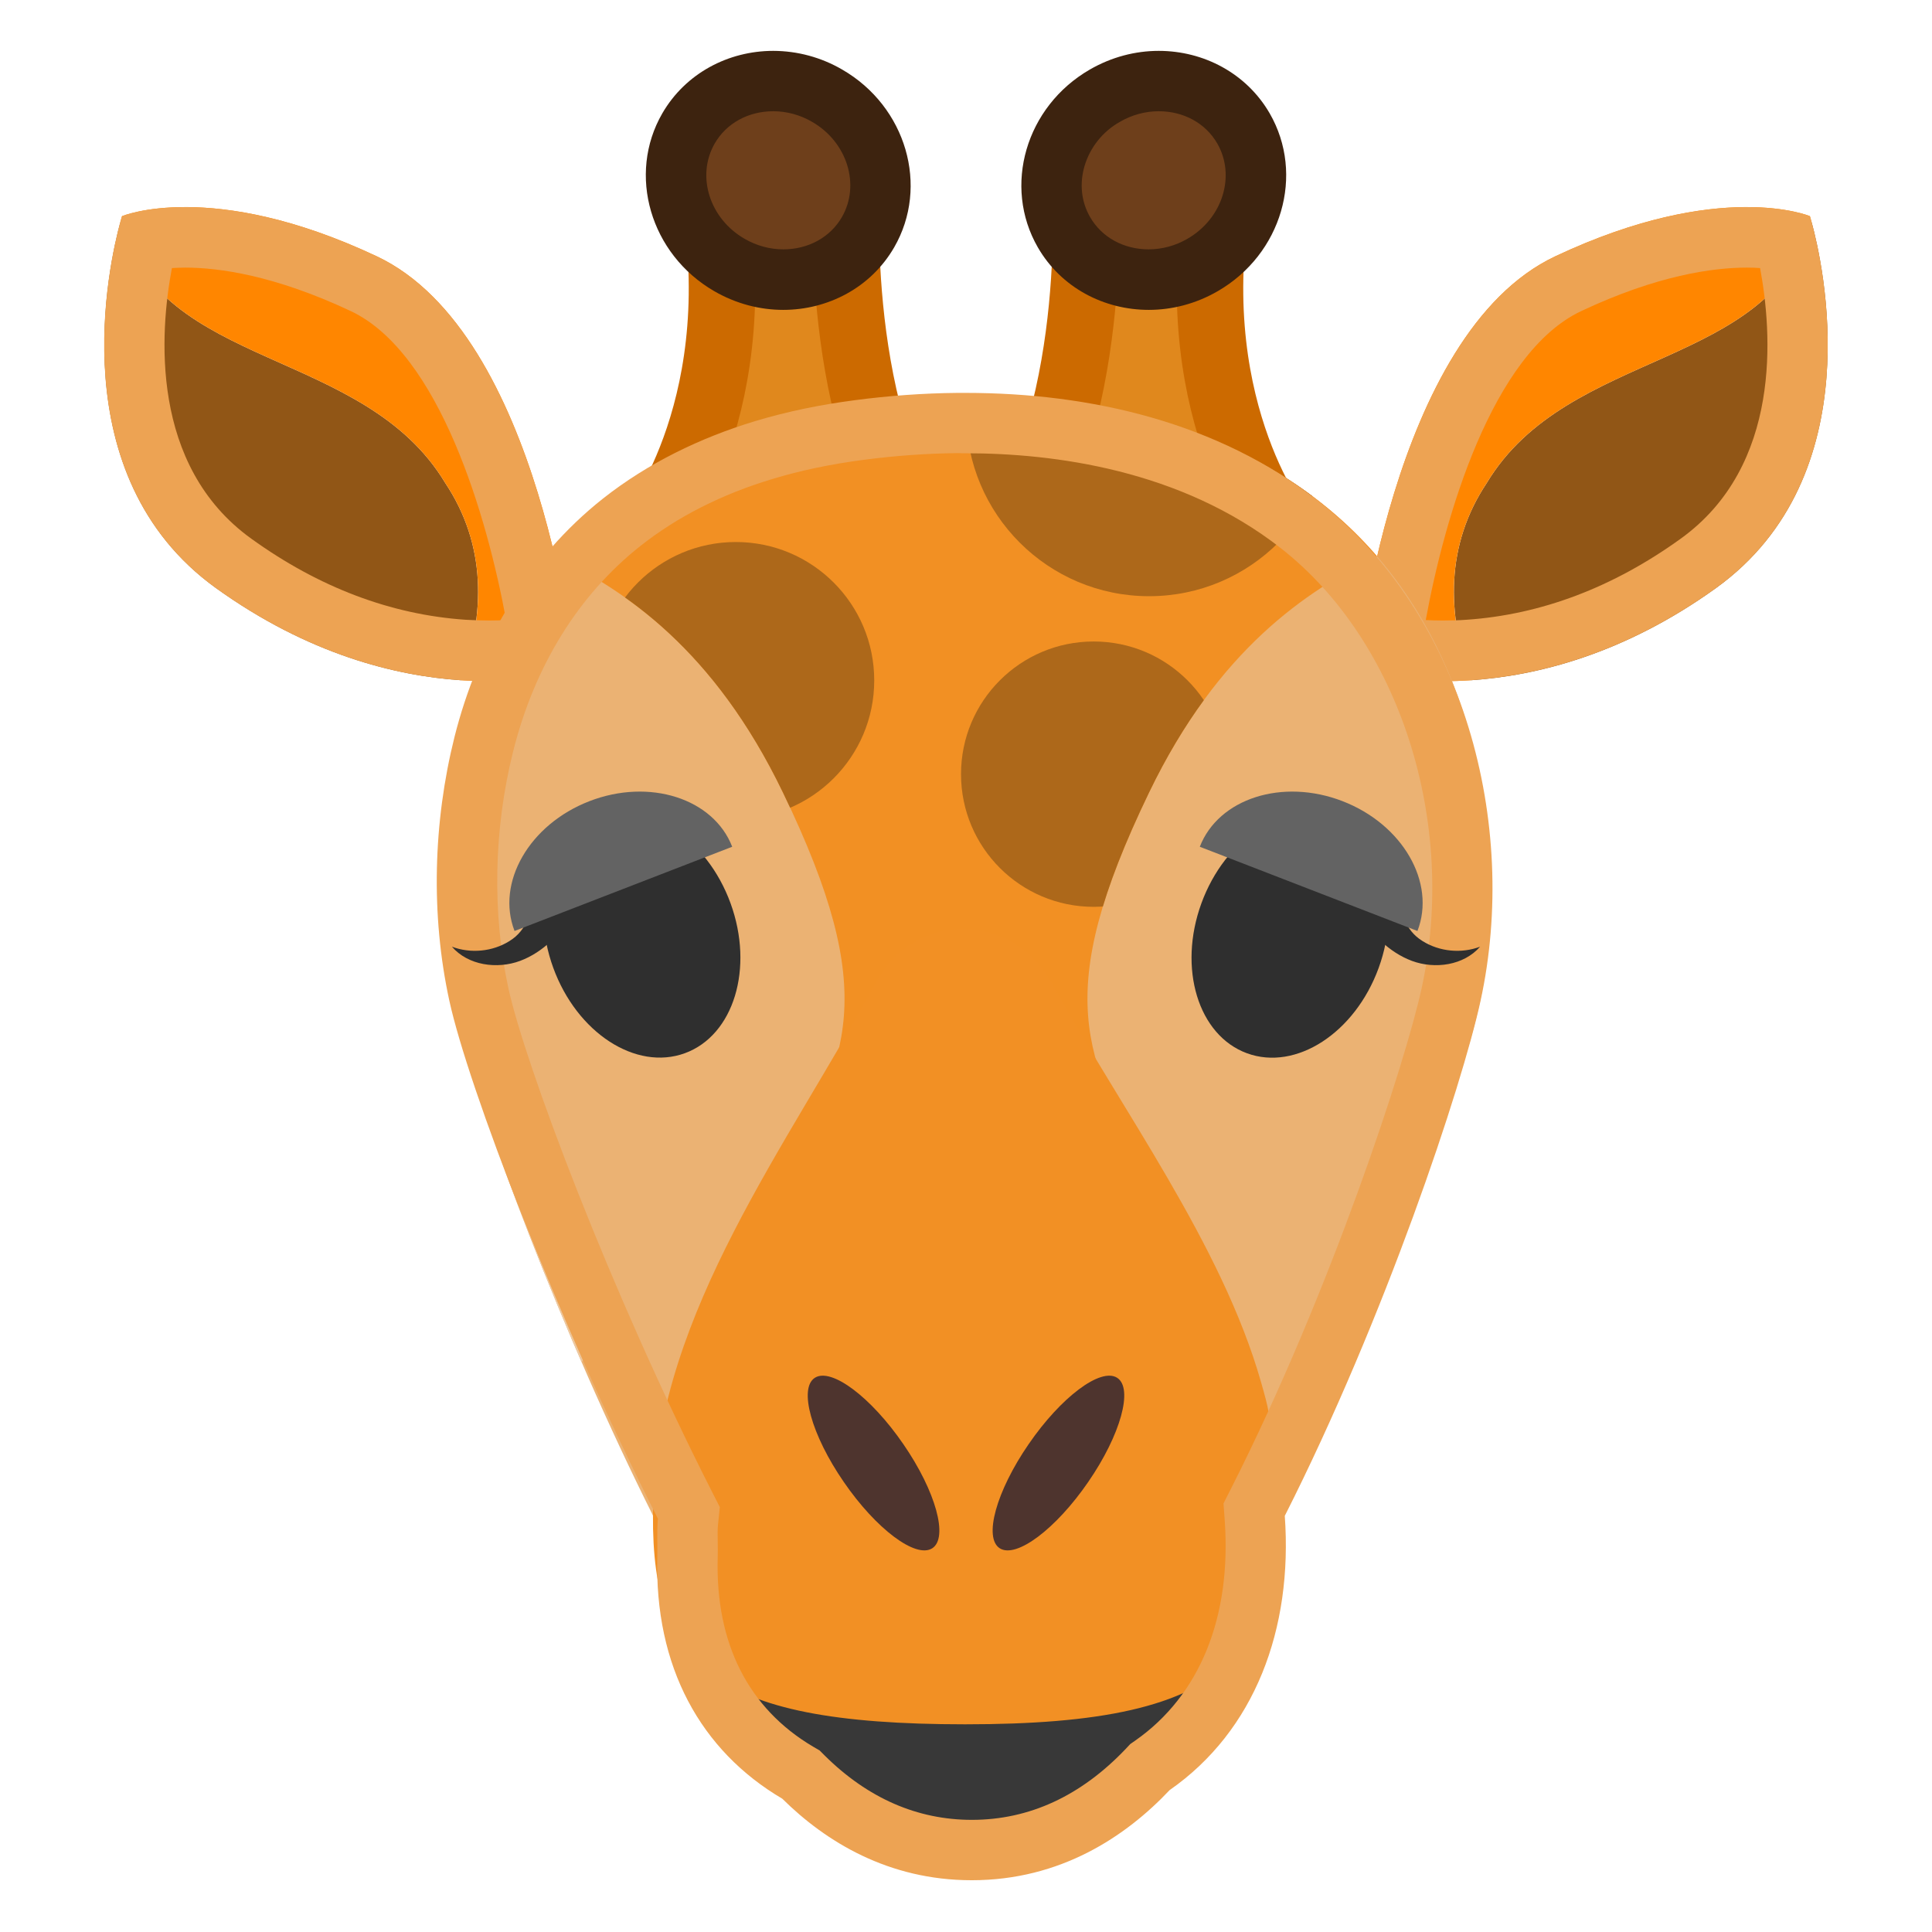
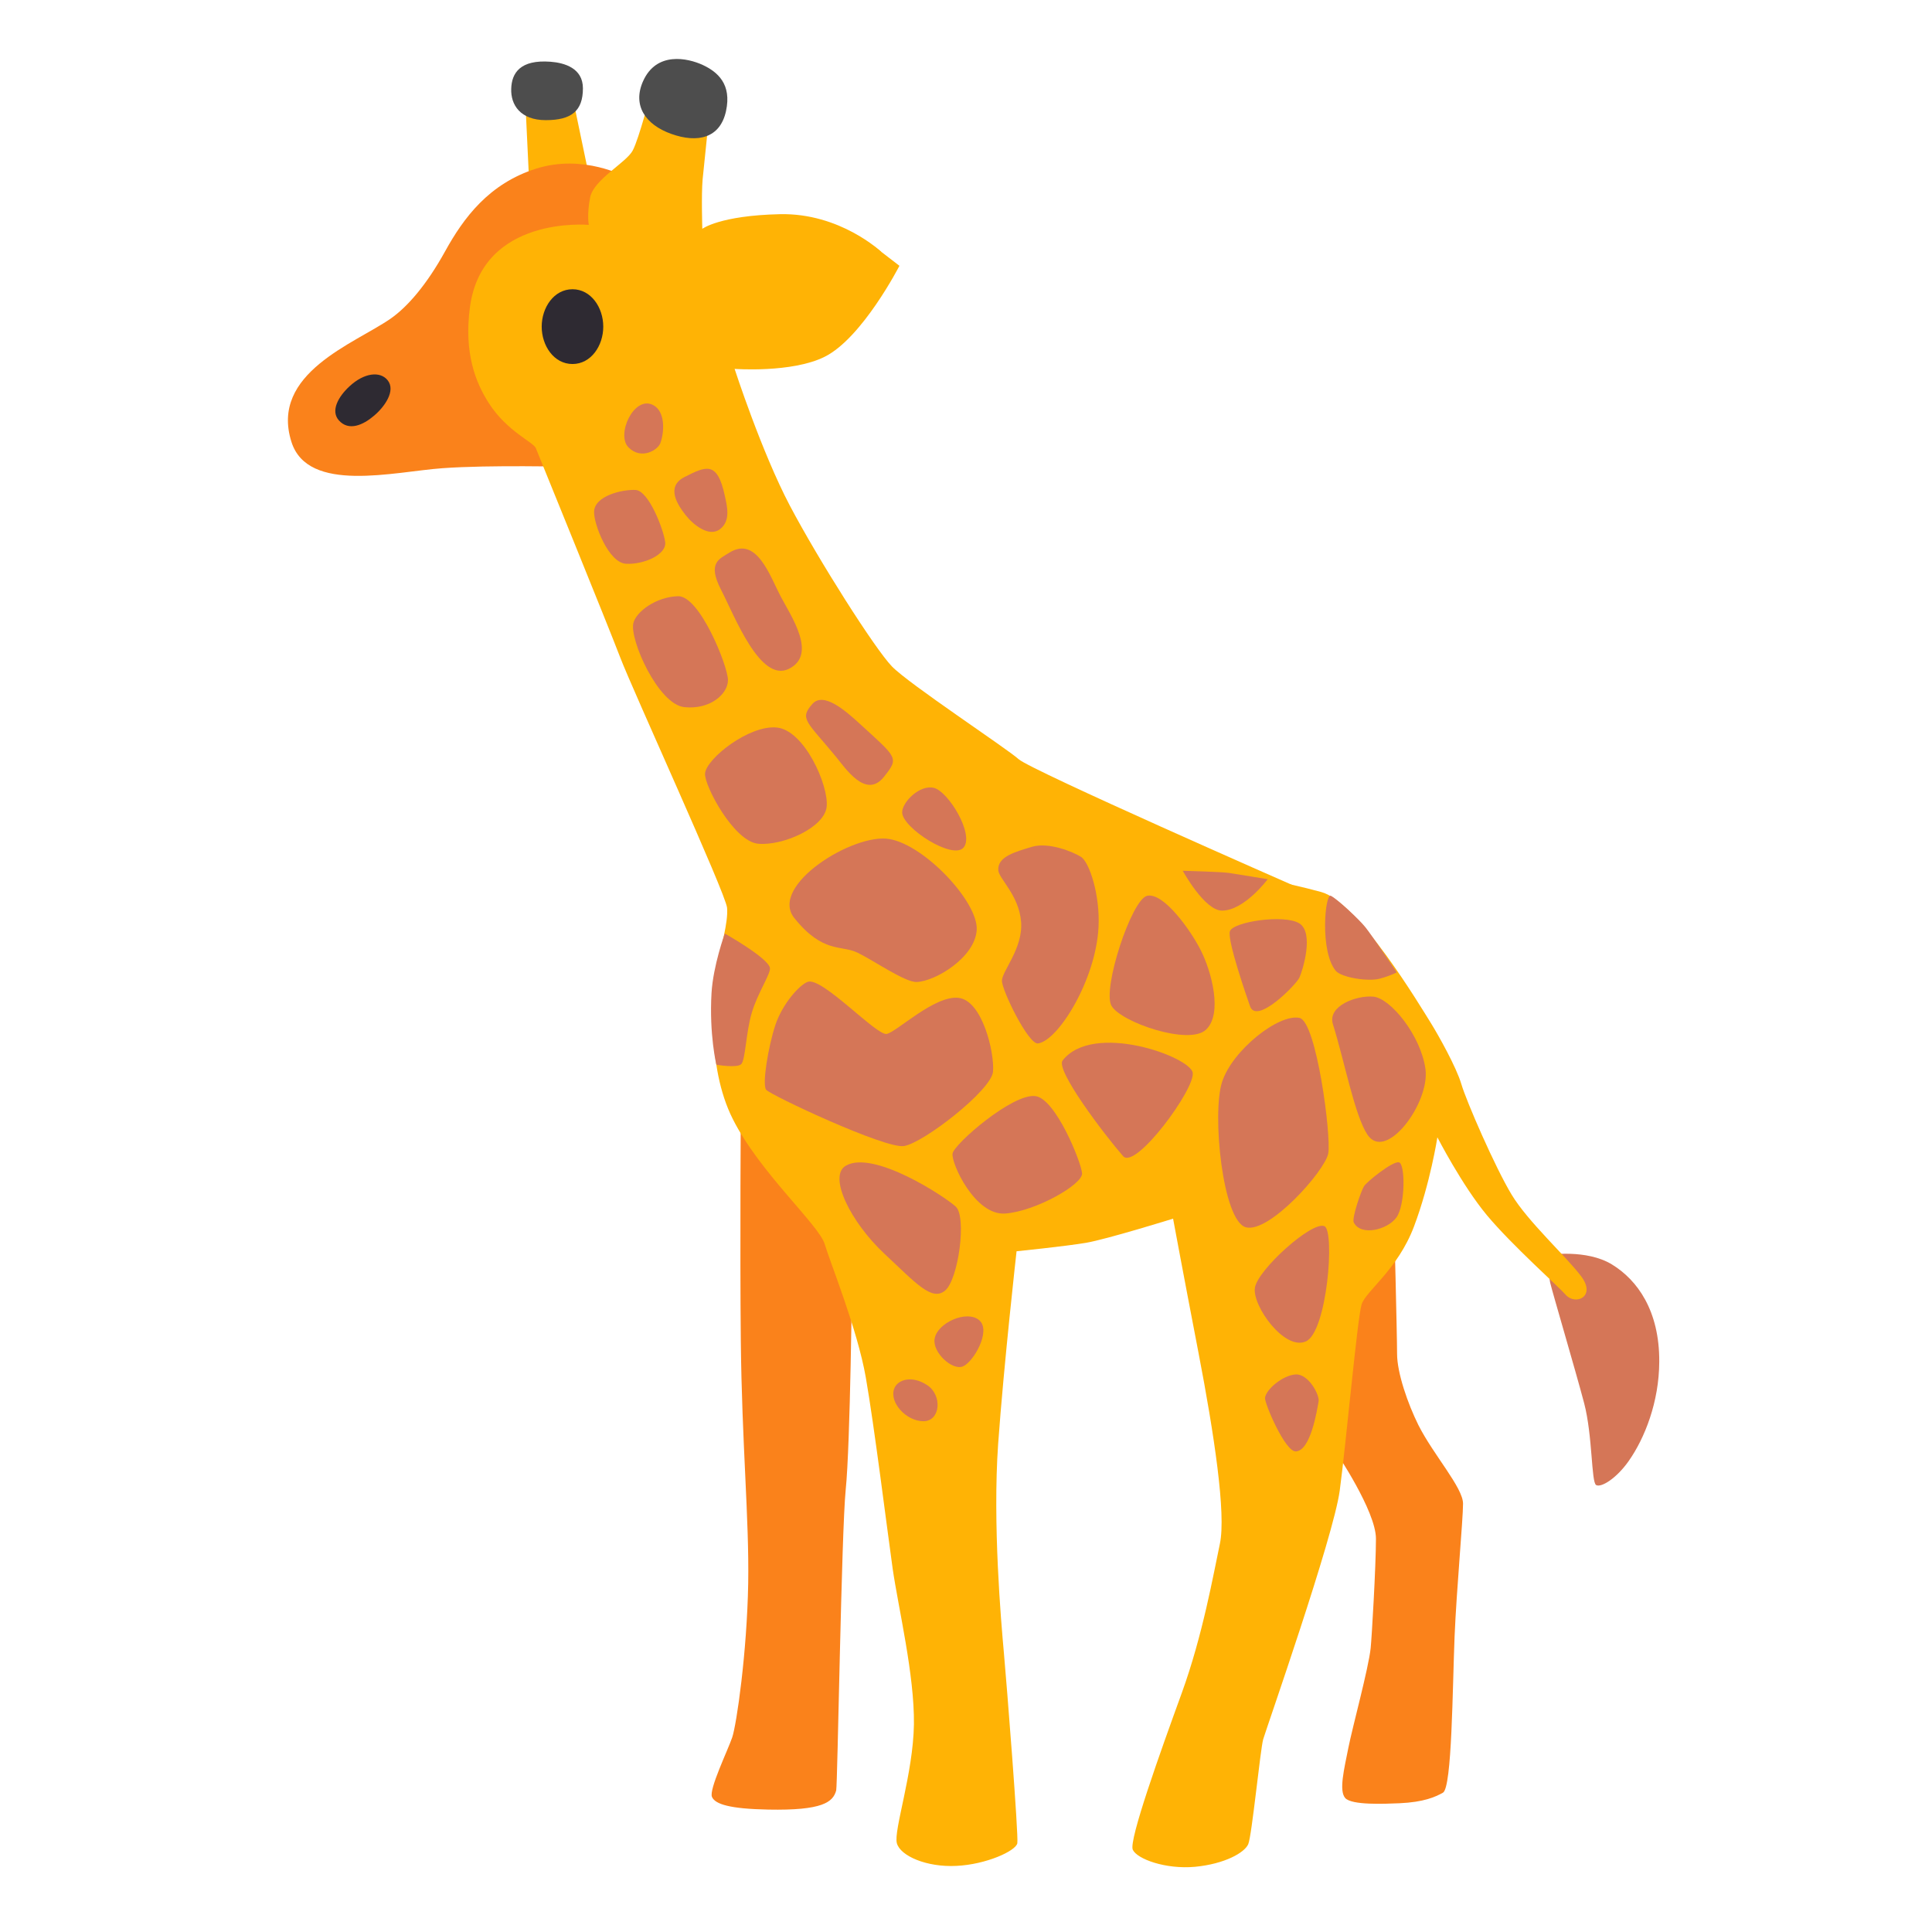
- <svg xmlns="http://www.w3.org/2000/svg" xmlns:xlink="http://www.w3.org/1999/xlink" width="128" height="128">
-   <g fill="#e0881d" stroke="#cc6a00" stroke-width="4.404" stroke-linecap="round" stroke-linejoin="round" stroke-miterlimit="10">
-     <path d="M43.3 35.07s6.67-8.49 3.83-23.04l9-.2s-1.17 14.75 5 24.25L43.3 35.07zM84.7 35.07s-6.67-8.49-3.83-23.04l-9-.2s1.17 14.75-5 24.25l17.83-1.01z" />
-   </g>
-   <linearGradient id="a" gradientUnits="userSpaceOnUse" x1="12.511" x2="24.311" y1="36.852" y2="24.716">
-     <stop offset="0" stop-color="#915616" />
-   </linearGradient>
-   <path d="M29.5 32c-5.4-8.99-18.87-7.48-21.53-17.26-.71 2.61-4 16.77 6.34 24.22 6.12 4.4 11.91 5.82 16.25 6.11 1.6-4.4 1.67-8.97-1.06-13.07z" fill="url(#a)" />
-   <path d="M38.09 44.45S35.9 22.13 24.96 16.98 8.09 14.32 8.09 14.32s-.05.15-.12.42C10.63 24.52 24.1 23.01 29.5 32c2.73 4.1 2.66 8.67 1.07 13.07 4.57.31 7.52-.62 7.52-.62z" fill="#ff8600" />
-   <linearGradient id="b" gradientTransform="matrix(-1 0 0 1 210 0)" gradientUnits="userSpaceOnUse" x1="94.511" x2="106.31" y1="36.852" y2="24.716">
-     <stop offset="0" stop-color="#915616" />
-   </linearGradient>
-   <path d="M98.5 32c5.4-8.99 18.87-7.48 21.53-17.26.71 2.61 4 16.77-6.34 24.22-6.12 4.4-11.91 5.82-16.25 6.11-1.6-4.4-1.67-8.97 1.06-13.07z" fill="url(#b)" />
-   <path d="M89.91 44.45s2.19-22.32 13.13-27.47 16.87-2.66 16.87-2.66.05.15.12.42C117.37 24.52 103.9 23.01 98.5 32c-2.73 4.1-2.66 8.67-1.07 13.07-4.57.31-7.52-.62-7.52-.62z" fill="#ff8600" />
-   <g fill="#eda353">
-     <path d="M12.27 17.73c2.21 0 5.91.5 10.97 2.88 5.9 2.78 9.06 13.72 10.29 20.47-.35.02-.72.03-1.11.03-.52 0-1.06-.02-1.59-.05-4.93-.34-9.7-2.14-14.18-5.37-6.74-4.85-6.06-13.71-5.26-17.93.27-.01.56-.03.88-.03m0-4.01c-2.76 0-4.19.6-4.19.6s-.05.15-.12.42c-.71 2.61-4 16.77 6.34 24.22 6.12 4.4 11.91 5.82 16.25 6.11.65.04 1.28.06 1.86.06 3.5 0 5.67-.68 5.67-.68S35.9 22.13 24.96 16.98c-5.57-2.62-9.84-3.26-12.69-3.26zM115.73 17.73c.32 0 .61.01.88.03.79 4.22 1.48 13.08-5.26 17.93-4.48 3.23-9.25 5.03-14.18 5.37-.53.04-1.06.05-1.59.05-.39 0-.77-.01-1.12-.03 1.23-6.74 4.37-17.68 10.3-20.47 5.05-2.38 8.75-2.88 10.97-2.88m0-4.01c-2.85 0-7.12.64-12.68 3.26-10.95 5.15-13.14 27.47-13.14 27.47s2.17.68 5.67.68c.58 0 1.21-.02 1.86-.06 4.34-.3 10.13-1.71 16.25-6.11 10.34-7.44 7.06-21.61 6.34-24.22-.07-.27-.12-.42-.12-.42s-1.43-.6-4.18-.6z" />
-   </g>
-   <linearGradient id="c" gradientUnits="userSpaceOnUse" x1="64" x2="64" y1="26" y2="122">
-     <stop offset="0" stop-color="#ebb273" />
-   </linearGradient>
-   <path d="M64 26.3V26s.01 0 0 0v.3c-34 .16-36.63 28.21-34 40.3C32.3 77.16 49.94 122 60.91 122h6.18C78.06 122 95.71 77.16 98 66.6c2.63-12.09 0-40.15-34-40.3z" fill="url(#c)" />
-   <defs>
-     <path id="d" d="M64 26.3V26s.01 0 0 0v.3c-34 .16-36.63 28.21-34 40.3C32.3 77.16 49.94 122 60.91 122h6.18C78.06 122 95.71 77.16 98 66.6c2.63-12.09 0-40.15-34-40.3z" />
-   </defs>
-   <clipPath id="e">
-     <use xlink:href="#d" overflow="visible" />
-   </clipPath>
-   <path d="M98.46 31S68.48 11.38 64 22.27C59.52 11.38 29.54 31 29.54 31c-1.25 6 13.17 2.5 22.33 21.5 6.52 13.51 4.25 17.5 0 25.5-4.04 7.61 10.68 5.95 12.13 5.77 1.45.18 16.17 1.84 12.13-5.77-4.25-8-6.52-11.99 0-25.5C85.29 33.5 99.71 37 98.46 31z" clip-path="url(#e)" fill="#f29023" />
-   <g clip-path="url(#e)">
-     <defs>
-       <path id="f" d="M98.46 31S68.48 11.38 64 22.27C59.52 11.38 29.54 31 29.54 31c-1.25 6 13.17 2.5 22.33 21.5 6.52 13.51 4.25 17.5 0 25.5-4.04 7.61 10.68 5.95 12.13 5.77 1.45.18 16.17 1.84 12.13-5.77-4.25-8-6.52-11.99 0-25.5C85.29 33.5 99.71 37 98.46 31z" />
-     </defs>
-     <clipPath id="g">
-       <use xlink:href="#f" overflow="visible" />
-     </clipPath>
-     <g clip-path="url(#g)" fill="#ad681a">
-       <circle cx="76.13" cy="27.38" r="12.12" />
-       <circle cx="48.75" cy="45.08" r="9.17" />
-       <circle cx="72.46" cy="51.29" r="8.79" />
-     </g>
-   </g>
-   <circle cx="30.87" cy="85.96" r="8.79" clip-path="url(#e)" fill="#edc89f" />
-   <g fill="#383838">
-     <path d="M63.98 121.5c-8.15 0-12.95-5.39-15.04-8.5h30.12c-2.11 3.11-6.93 8.5-15.08 8.5z" />
-     <path d="M75.95 114.5c-2.42 2.63-6.34 5.5-11.96 5.5-5.66 0-9.57-2.87-11.96-5.5h23.92m5.72-3H46.33S51.62 123 63.98 123s17.69-11.5 17.69-11.5z" />
-   </g>
-   <linearGradient id="h" gradientUnits="userSpaceOnUse" x1="64" x2="64" y1="61.438" y2="114.002">
-     <stop offset=".251" stop-color="#f29024" />
-   </linearGradient>
-   <path d="M83.55 91.58c-2.6-9.14-9.27-18.08-13.87-26.45-2.62-4.75-9.07-4.8-11.62-.09-5.84 10.79-14.39 21.89-14.78 34.32-.34 10.83 3.5 14.88 20.66 14.88 17.67 0 22.83-4.42 20.13-20.57-.12-.7-.32-1.39-.52-2.09z" fill="url(#h)" />
-   <path d="M63.97 30.03c5.86 0 14.25 1.09 20.89 6.29 7.88 6.17 11.72 18.16 9.33 29.14-1.06 4.87-6 20.07-12.63 33.16l-.5.99.08 1.1c.46 6.43-1.65 11.62-5.93 14.61l-.33.23-.28.3c-2.97 3.13-6.4 4.72-10.21 4.72-3.61 0-6.89-1.43-9.74-4.25l-.35-.35-.43-.25c-4.29-2.53-6.48-6.86-6.32-12.51.01-.37.01-.74 0-1.11-.01-.41-.01-.8.02-1.09l.12-1.16-.53-1.04c-6.75-13.29-12.4-28.38-13.48-33.35-1.08-4.97-.97-10.53.31-15.65 1.42-5.69 4.34-10.4 8.44-13.64 2.44-1.93 5.39-3.43 8.76-4.44 1.84-.56 3.86-.98 5.99-1.26 2.12-.28 4.24-.43 6.29-.45.17.01.33.01.5.01m0-4h-.54c-2.28.02-4.55.19-6.77.48-2.24.29-4.47.74-6.63 1.39-3.63 1.1-7.1 2.78-10.08 5.13-5.02 3.97-8.29 9.64-9.84 15.8-1.41 5.64-1.58 11.78-.34 17.47 1.24 5.68 7.14 21.16 13.82 34.32-.08.82-.02 1.65-.04 2.48-.21 7.34 2.88 12.89 8.28 16.07 2.87 2.84 7.02 5.4 12.55 5.4 5.9 0 10.22-2.91 13.11-5.97 5.64-3.93 8.17-10.67 7.63-18.17 6.64-13.12 11.74-28.47 12.97-34.12 2.56-11.75-1.11-25.58-10.77-33.14-6.6-5.17-15.03-7.14-23.35-7.14z" fill="#eda353" />
-   <g fill="#4e342e">
-     <path d="M61.76 102.58c-1.09.69-3.72-1.28-5.86-4.4-2.15-3.12-3-6.21-1.91-6.9 1.09-.69 3.72 1.28 5.86 4.4 2.15 3.12 3 6.21 1.91 6.9zM66.24 102.58c1.09.69 3.72-1.28 5.86-4.4 2.15-3.12 3-6.21 1.91-6.9-1.09-.69-3.72 1.28-5.86 4.4-2.15 3.12-3 6.21-1.91 6.9z" />
-   </g>
-   <g>
-     <path d="M51.9 18.53c-1.24 0-2.48-.33-3.57-.97-1.6-.93-2.77-2.39-3.27-4.12-.5-1.7-.3-3.45.56-4.93 1.14-1.97 3.24-3.14 5.61-3.14 1.24 0 2.48.33 3.57.97 3.28 1.89 4.5 5.95 2.71 9.04-1.13 1.97-3.23 3.15-5.61 3.15z" fill="#6e3f1b" />
-     <path d="M51.23 7.37c.89 0 1.78.24 2.57.7 2.33 1.34 3.21 4.17 1.98 6.31-.77 1.34-2.23 2.14-3.88 2.14-.89 0-1.78-.24-2.57-.7-2.33-1.34-3.21-4.17-1.98-6.31.77-1.34 2.22-2.14 3.88-2.14m0-4c-2.97 0-5.81 1.48-7.35 4.14-2.34 4.05-.8 9.33 3.44 11.78 1.45.84 3.03 1.24 4.57 1.24 2.97 0 5.81-1.48 7.35-4.14 2.34-4.05.8-9.33-3.44-11.78a9.112 9.112 0 0 0-4.57-1.24z" fill="#3d230f" />
-   </g>
-   <g>
-     <path d="M76.1 18.53c-2.38 0-4.48-1.18-5.61-3.14-1.79-3.09-.57-7.15 2.71-9.04 1.1-.63 2.33-.97 3.57-.97 2.38 0 4.48 1.18 5.61 3.14 1.79 3.09.57 7.15-2.71 9.04-1.09.63-2.33.97-3.57.97z" fill="#6e3f1b" />
-     <path d="M76.77 7.37c1.66 0 3.11.8 3.88 2.14 1.23 2.14.35 4.97-1.98 6.31-.79.46-1.68.7-2.57.7-1.66 0-3.11-.8-3.88-2.14-.58-1.01-.71-2.2-.37-3.37a4.998 4.998 0 0 1 2.35-2.94c.79-.46 1.68-.7 2.57-.7m0-4c-1.54 0-3.12.4-4.57 1.24-4.24 2.45-5.78 7.72-3.44 11.78 1.54 2.67 4.38 4.14 7.35 4.14 1.54 0 3.12-.4 4.57-1.24 4.24-2.45 5.78-7.72 3.44-11.78-1.54-2.66-4.38-4.14-7.35-4.14z" fill="#3d230f" />
-   </g>
-   <g>
-     <ellipse cx="42.53" cy="61.98" rx="6.25" ry="8.3" transform="rotate(-20.042 42.532 61.987)" fill="#2f2f2f" />
-     <path d="M33.75 62.35c-1.12.7-2.57.84-3.81.37 1.07 1.24 2.99 1.51 4.52.94s2.73-1.83 3.59-3.22c.4-.65.76-1.43.54-2.17-.02-.08-2.61.86-2.85 1.18-.77 1.02-.72 2.11-1.99 2.9z" fill="#2f2f2f" />
-     <path d="M39.05 53.08c-3.98 1.54-6.2 5.39-4.96 8.6l14.42-5.58c-1.24-3.2-5.48-4.56-9.46-3.02z" fill="#636363" />
-   </g>
-   <g>
-     <ellipse cx="85.47" cy="61.98" rx="8.3" ry="6.25" transform="rotate(-69.958 85.474 61.985)" fill="#2f2f2f" />
-     <path d="M94.25 62.35c1.12.7 2.57.84 3.81.37-1.08 1.24-2.99 1.51-4.52.94s-2.73-1.83-3.59-3.22c-.4-.65-.76-1.43-.54-2.17.02-.08 2.61.86 2.85 1.18.77 1.02.72 2.11 1.99 2.9z" fill="#2f2f2f" />
-     <path d="M88.95 53.08c3.98 1.54 6.2 5.39 4.96 8.6L79.49 56.1c1.24-3.2 5.48-4.56 9.46-3.02z" fill="#636363" />
-   </g>
+ <svg xmlns="http://www.w3.org/2000/svg" version="1.1" id="Layer_2" x="0px" y="0px" viewBox="0 0 128 128" style="enable-background:new 0 0 128 128;" xml:space="preserve">
+   <defs id="defs15566" />
+   <path style="fill:#FA821B;" d="M57.1,71.88c-1.2,0.28-8.02,0.92-8.02,0.92s-0.06,10.21,0,15.98c0.07,6.9,0.56,11.83,0.49,16.12  c-0.08,4.58-0.77,9.36-1.06,10.21s-1.55,3.45-1.34,3.94c0.21,0.49,1.2,0.79,3.73,0.84c3.59,0.07,4.29-0.49,4.5-1.27  c0.09-0.34,0.35-17.18,0.63-19.92c0.31-3.02,0.42-14.15,0.42-14.15L57.1,71.88z" id="path15487" />
+   <path style="fill:#FA821B;" d="M92.36,80.68l-5.7,6.55l1.83,8.94c0,0,2.67,3.94,2.67,5.77c0,1.83-0.28,6.6-0.35,7.25  c-0.14,1.34-1.2,5.21-1.48,6.62c-0.28,1.41-0.63,2.82-0.21,3.31s2.61,0.39,3.59,0.35c1.62-0.07,2.39-0.42,2.89-0.7  c0.6-0.34,0.63-6.9,0.77-10.35c0.13-3.12,0.56-7.74,0.56-8.8s-1.97-3.24-2.96-5.21c-0.7-1.41-1.41-3.45-1.41-4.72  S92.36,80.68,92.36,80.68z" id="path15489" />
+   <polygon style="fill:#ffb305;fill-opacity:1" points="35.04,11.67 34.81,6.84 38,6.74 38.89,11.01 " id="polygon15491" />
+   <path style="fill:#D57657;" d="M102.57,83.14c0,0,2.53-0.4,4.22,0.63c1.69,1.03,3.16,3.07,3.14,6.45c-0.01,2.66-0.96,5.06-2.02,6.57  c-0.82,1.17-1.83,1.78-2.16,1.6s-0.23-3.28-0.8-5.44s-2.11-7.37-2.25-7.98C102.57,84.36,102.57,83.14,102.57,83.14z" id="path15493" />
+   <path style="fill:#fa821b;fill-opacity:1" d="M41.45,11.72c0,0-2.78-1.54-5.92-0.55c-3.14,0.99-4.82,3.27-6.04,5.48s-2.49,3.68-3.61,4.46  c-2.37,1.65-8.02,3.61-6.57,8.17c1.09,3.44,6.8,1.97,10,1.74c3.19-0.23,8.45-0.09,8.45-0.09l7.7-12.34L41.45,11.72z" id="path15495" />
+   <path style="fill:#ffb305;fill-opacity:1" d="m 49.7,17.63 8.24,-1.29 1.65,1.27 c 0,0 -2.46,4.79 -4.96,6.03 -2.17,1.08 -5.96,0.8 -5.96,0.8 0,0 1.78,5.49 3.66,9.06 1.88,3.57 5.63,9.48 6.76,10.65 1.13,1.17 7.56,5.4 8.4,6.15 0.84,0.75 18.209,8.37 18.209,8.37 L 59.32,57.8 41.87,24.15 Z" id="path15497" />
+   <path style="fill:#FFB305;" d="M47.03,7.21l-3.89-1.13c0,0-0.8,3.1-1.22,3.89c-0.42,0.8-2.58,1.92-2.82,3.1  c-0.23,1.17-0.09,1.83-0.09,1.83s-7.09-0.66-7.88,5.49c-0.39,2.98,0.36,4.93,1.27,6.34c1.2,1.86,2.94,2.56,3.1,2.96  c0.28,0.7,4.74,11.64,5.58,13.84c0.84,2.21,6.99,15.63,7.09,16.61c0.09,0.99-0.42,2.53-0.66,4.13c-0.23,1.6-0.75,6.29,1.03,9.85  s5.73,7.04,6.1,8.31c0.38,1.27,2.16,5.63,2.72,8.82c0.56,3.19,1.41,10.04,1.78,12.67c0.38,2.63,1.45,7.04,1.41,10.32  c-0.05,3.28-1.36,7.04-1.13,7.88c0.23,0.84,1.97,1.6,3.94,1.5c1.97-0.09,3.94-0.99,4.04-1.5c0.09-0.52-0.7-10.51-0.89-12.62  c-0.19-2.11-0.75-8.54-0.38-13.84c0.38-5.3,1.22-12.76,1.22-12.76s3.24-0.33,4.6-0.56s5.77-1.6,5.77-1.6s0.66,3.57,1.69,8.92  c1.03,5.35,1.83,10.65,1.41,12.62s-1.13,6.05-2.53,9.9s-3.52,9.76-3.24,10.37c0.28,0.61,2.16,1.31,4.13,1.13  c1.97-0.19,3.28-0.94,3.52-1.5s0.8-6.29,0.99-6.95c0.19-0.66,4.65-13.37,5.07-16.47c0.42-3.1,1.17-11.45,1.45-12.34  c0.28-0.89,2.39-2.3,3.47-5.16c1.08-2.86,1.55-5.91,1.55-5.91s1.64,3.19,3.28,5.16s4.83,4.81,5.21,5.26  c0.65,0.75,2.06,0.14,1.03-1.22c-1.03-1.36-3.52-3.61-4.6-5.4c-1.08-1.78-3-6.19-3.33-7.32c-0.33-1.13-1.54-3.27-1.99-4  c-0.73-1.17-4.85-8.07-7.29-8.73c-2.44-0.66-5.98-1.44-10.01-1.4c-2.39,0.03-7.65-1.5-8.4-1.83c-0.75-0.33-2.67-1.27-2.67-1.27  s-1.6-2.72-2.91-3.99c-1.31-1.27-4.55-2.58-5.35-3.38s-4.88-6.9-7.04-11.31c-2.16-4.41-4.32-8.02-4.79-9.85  c-0.47-1.83-0.89-4.18-0.89-4.18s4.27,0.23,6.85-0.56s6.05-4.65,6.05-4.65s-2.72-2.58-6.71-2.49c-3.99,0.09-5.14,0.97-5.14,0.97  s-0.07-2.24,0.02-3.27C46.65,10.87,47.03,7.21,47.03,7.21z" id="path15499" />
+   <path style="fill:#2E2A32;" d="M23.16,25.59c-0.75,0.69-1.27,1.63-0.71,2.26c0.66,0.74,1.62,0.3,2.32-0.3  c0.71-0.59,1.47-1.67,0.91-2.36C25.18,24.57,24.12,24.7,23.16,25.59z" id="path15501" />
+   <path style="fill:#4D4D4D;" d="M36.47,4.09c-2-0.15-2.57,0.74-2.6,1.79c-0.04,1.06,0.6,2.08,2.29,2.08s2.46-0.6,2.46-2.11  C38.62,4.51,37.39,4.16,36.47,4.09z" id="path15507" />
+   <path style="fill:#4D4D4D;" d="M42.6,5.39c-0.7,1.58,0.14,2.86,1.87,3.48c1.76,0.63,3.24,0.28,3.63-1.51  c0.39-1.79-0.56-2.6-1.55-3.06C45.57,3.85,43.49,3.38,42.6,5.39z" id="path15509" />
+   <path style="fill:#D57657;" d="M43.26,26.83c0.82,0.41,0.77,1.76,0.49,2.53c-0.17,0.46-1.27,1.13-2.11,0.28  C40.8,28.8,42,26.19,43.26,26.83z" id="path15511" />
+   <path style="fill:#D57657;" d="M39.36,33.9c-0.03,0.81,0.95,3.38,2.11,3.45c1.16,0.07,2.71-0.6,2.6-1.44  c-0.11-0.84-1.09-3.41-1.97-3.45C41.22,32.42,39.39,32.85,39.36,33.9z" id="path15513" />
+   <path style="fill:#D57657;" d="M45.34,31.61c-1.26,0.65-0.42,1.87,0.07,2.5c0.49,0.63,1.55,1.51,2.29,0.95  c0.74-0.56,0.46-1.56,0.32-2.22C47.52,30.52,46.78,30.88,45.34,31.61z" id="path15515" />
+   <path style="fill:#D57657;" d="M48.33,36.61c-0.68,0.43-1.48,0.67-0.56,2.46c0.92,1.79,2.6,6.19,4.5,5.24s0.14-3.48-0.56-4.82  C51.01,38.16,50.13,35.49,48.33,36.61z" id="path15517" />
+   <path style="fill:#D57657;" d="M41.96,41.29c-0.25,1.1,1.65,5.38,3.38,5.56c1.72,0.18,2.89-0.88,2.89-1.79  c0-0.92-1.87-5.6-3.31-5.56S42.14,40.52,41.96,41.29z" id="path15519" />
+   <path style="fill:#D57657;" d="M46.71,51.25c-0.06,0.78,1.9,4.5,3.52,4.65s4.4-1.06,4.54-2.46c0.14-1.41-1.48-5.07-3.31-5.24  C49.63,48.02,46.78,50.27,46.71,51.25z" id="path15521" />
+   <path style="fill:#D57657;" d="M53.82,46.64c-0.87,0.99-0.39,1.13,1.55,3.48c0.65,0.79,2.01,2.85,3.2,1.34  c1.01-1.27,0.88-1.23-1.62-3.52C56.03,47.1,54.56,45.8,53.82,46.64z" id="path15523" />
+   <path style="fill:#D57657;" d="M59.77,53.82c0,1.02,3.38,3.2,4.08,2.32s-1.02-3.7-1.97-3.94C60.93,51.96,59.77,53.15,59.77,53.82z" id="path15525" />
+   <path style="fill:#D57657;" d="M52.63,60.83c1.9,2.36,3.1,1.76,4.19,2.29c1.09,0.53,3.13,1.96,3.91,1.94  c1.23-0.04,3.87-1.62,3.98-3.45c0.11-1.83-3.41-5.6-5.77-6.02C56.57,55.16,50.9,58.68,52.63,60.83z" id="path15527" />
+   <path style="fill:#D57657;" d="M51.01,64.13c0.06,0.38-0.81,1.65-1.2,2.96c-0.39,1.3-0.42,3.13-0.7,3.41  c-0.28,0.28-1.65,0.04-1.65,0.04s-0.48-2-0.32-4.75c0.11-1.83,0.88-3.94,0.88-3.94S50.9,63.47,51.01,64.13z" id="path15529" />
+   <path style="fill:#D57657;" d="M53.51,65.05c-0.56,0.21-1.69,1.48-2.15,2.89s-0.88,3.91-0.6,4.26c0.28,0.35,7.85,3.91,9.12,3.73  c1.27-0.18,5.81-3.7,5.91-4.93c0.11-1.23-0.7-4.72-2.29-4.89c-1.58-0.18-4.08,2.25-4.75,2.39C58.08,68.64,54.46,64.7,53.51,65.05z" id="path15531" />
+   <path style="fill:#D57657;" d="M66.14,57.66c0.04,0.56,1.37,1.65,1.51,3.41c0.14,1.76-1.27,3.27-1.27,3.91s1.76,4.24,2.39,4.15  c1.34-0.18,3.84-4.22,4.01-7.71c0.11-2.11-0.6-4.29-1.16-4.65c-0.56-0.35-2.15-0.99-3.24-0.67C67.3,56.43,66.07,56.74,66.14,57.66z" id="path15533" />
+   <path style="fill:#D57657;" d="M76,59.35c-1.03,0.23-2.99,6.19-2.36,7.29c0.63,1.09,5.14,2.64,6.26,1.58  c1.13-1.06,0.35-3.87-0.32-5.21C78.92,61.67,77.09,59.1,76,59.35z" id="path15535" />
+   <path style="fill:#D57657;" d="M70.4,70.26c-0.49,0.63,2.78,4.93,4.01,6.34c0.82,0.93,4.79-4.47,4.61-5.53  C78.85,70.01,72.42,67.67,70.4,70.26z" id="path15537" />
+   <path style="fill:#D57657;" d="M68.6,72.62c-1.51-0.2-5.38,3.17-5.49,3.8c-0.11,0.63,1.48,4.12,3.48,3.98  c2.01-0.14,5.17-1.94,5.1-2.67C71.63,76.98,69.94,72.79,68.6,72.62z" id="path15539" />
+   <path style="fill:#D57657;" d="M56.04,77.23c-1.21,0.7,0.35,3.77,2.53,5.81c2.12,1.98,3.17,3.2,4.05,2.46  c0.88-0.74,1.44-4.89,0.7-5.56C62.59,79.27,57.87,76.17,56.04,77.23z" id="path15541" />
+   <path style="fill:#D57657;" d="M61.92,88.7c-0.15,0.9,1.16,2.11,1.87,1.83c0.7-0.28,1.9-2.36,1.09-3.06  C64.06,86.76,62.09,87.64,61.92,88.7z" id="path15543" />
+   <path style="fill:#D57657;" d="M59.24,92.01c-0.33,0.92,0.81,2.15,1.94,2.15s1.27-1.72,0.25-2.39  C60.4,91.09,59.45,91.41,59.24,92.01z" id="path15545" />
+   <path style="fill:#D57657;" d="M86.1,67.44c-1.38-0.3-4.47,2.15-5.14,4.26c-0.67,2.11,0.04,9.19,1.58,9.61s5.24-3.73,5.46-4.89  C88.21,75.26,87.22,67.69,86.1,67.44z" id="path15547" />
+   <path style="fill:#D57657;" d="M88.31,67.86c0.77,2.46,1.44,6.05,2.29,7.32c1.22,1.83,4.15-2.11,3.84-4.36  c-0.32-2.25-2.32-4.68-3.45-4.79C89.86,65.93,87.93,66.65,88.31,67.86z" id="path15549" />
+   <path style="fill:#D57657;" d="M87.75,81.24c-0.82-0.37-4.43,2.89-4.61,4.08c-0.18,1.2,1.97,4.19,3.38,3.55  C87.93,88.24,88.45,81.56,87.75,81.24z" id="path15551" />
+   <path style="fill:#D57657;" d="M89.69,80.99c0.47,0.93,2.22,0.49,2.82-0.32s0.6-3.55,0.18-3.66c-0.42-0.11-2.15,1.3-2.32,1.58  C90.18,78.88,89.55,80.71,89.69,80.99z" id="path15553" />
+   <path style="fill:#D57657;" d="M83.81,92.61c-0.04,0.35,1.33,3.58,2.04,3.55c0.99-0.04,1.41-2.75,1.51-3.31  c0.08-0.43-0.67-1.83-1.51-1.79S83.88,92.04,83.81,92.61z" id="path15555" />
+   <path style="fill:#D57657;" d="M82.82,66.67c0.44,1.24,3.06-1.44,3.27-1.9c0.21-0.46,0.99-2.96,0-3.59  c-0.99-0.63-4.43-0.11-4.61,0.53C81.31,62.34,82.61,66.07,82.82,66.67z" id="path15557" />
+   <path style="fill:#D57657;" d="M88.49,64.31c0.36,0.45,2.15,0.74,2.92,0.53c0.77-0.21,1.13-0.42,1.13-0.42s-1.65-2.46-2.08-2.99  c-0.42-0.53-1.9-1.9-2.29-2.08C87.79,59.17,87.43,63.01,88.49,64.31z" id="path15559" />
+   <path style="fill:#D57657;" d="M80.96,60.33c1.48,0,3.03-2.08,3.03-2.08s-2.11-0.35-2.6-0.42c-0.49-0.07-3.03-0.14-3.03-0.14  S79.8,60.33,80.96,60.33z" id="path15561" />
+   <path id="path16463" style="fill:#2e2a32;fill-opacity:1;stroke-width:2;stroke-linecap:round;stroke-linejoin:round;paint-order:stroke fill markers" d="m 37.928,19.163 c -1.227,5.09e-4 -2.038,1.21 -2.039,2.476 -4.78e-4,1.267 0.811,2.478 2.039,2.478 1.228,5.11e-4 2.041,-1.211 2.04,-2.478 -4.79e-4,-1.267 -0.813,-2.477 -2.04,-2.476 z" />
</svg>
